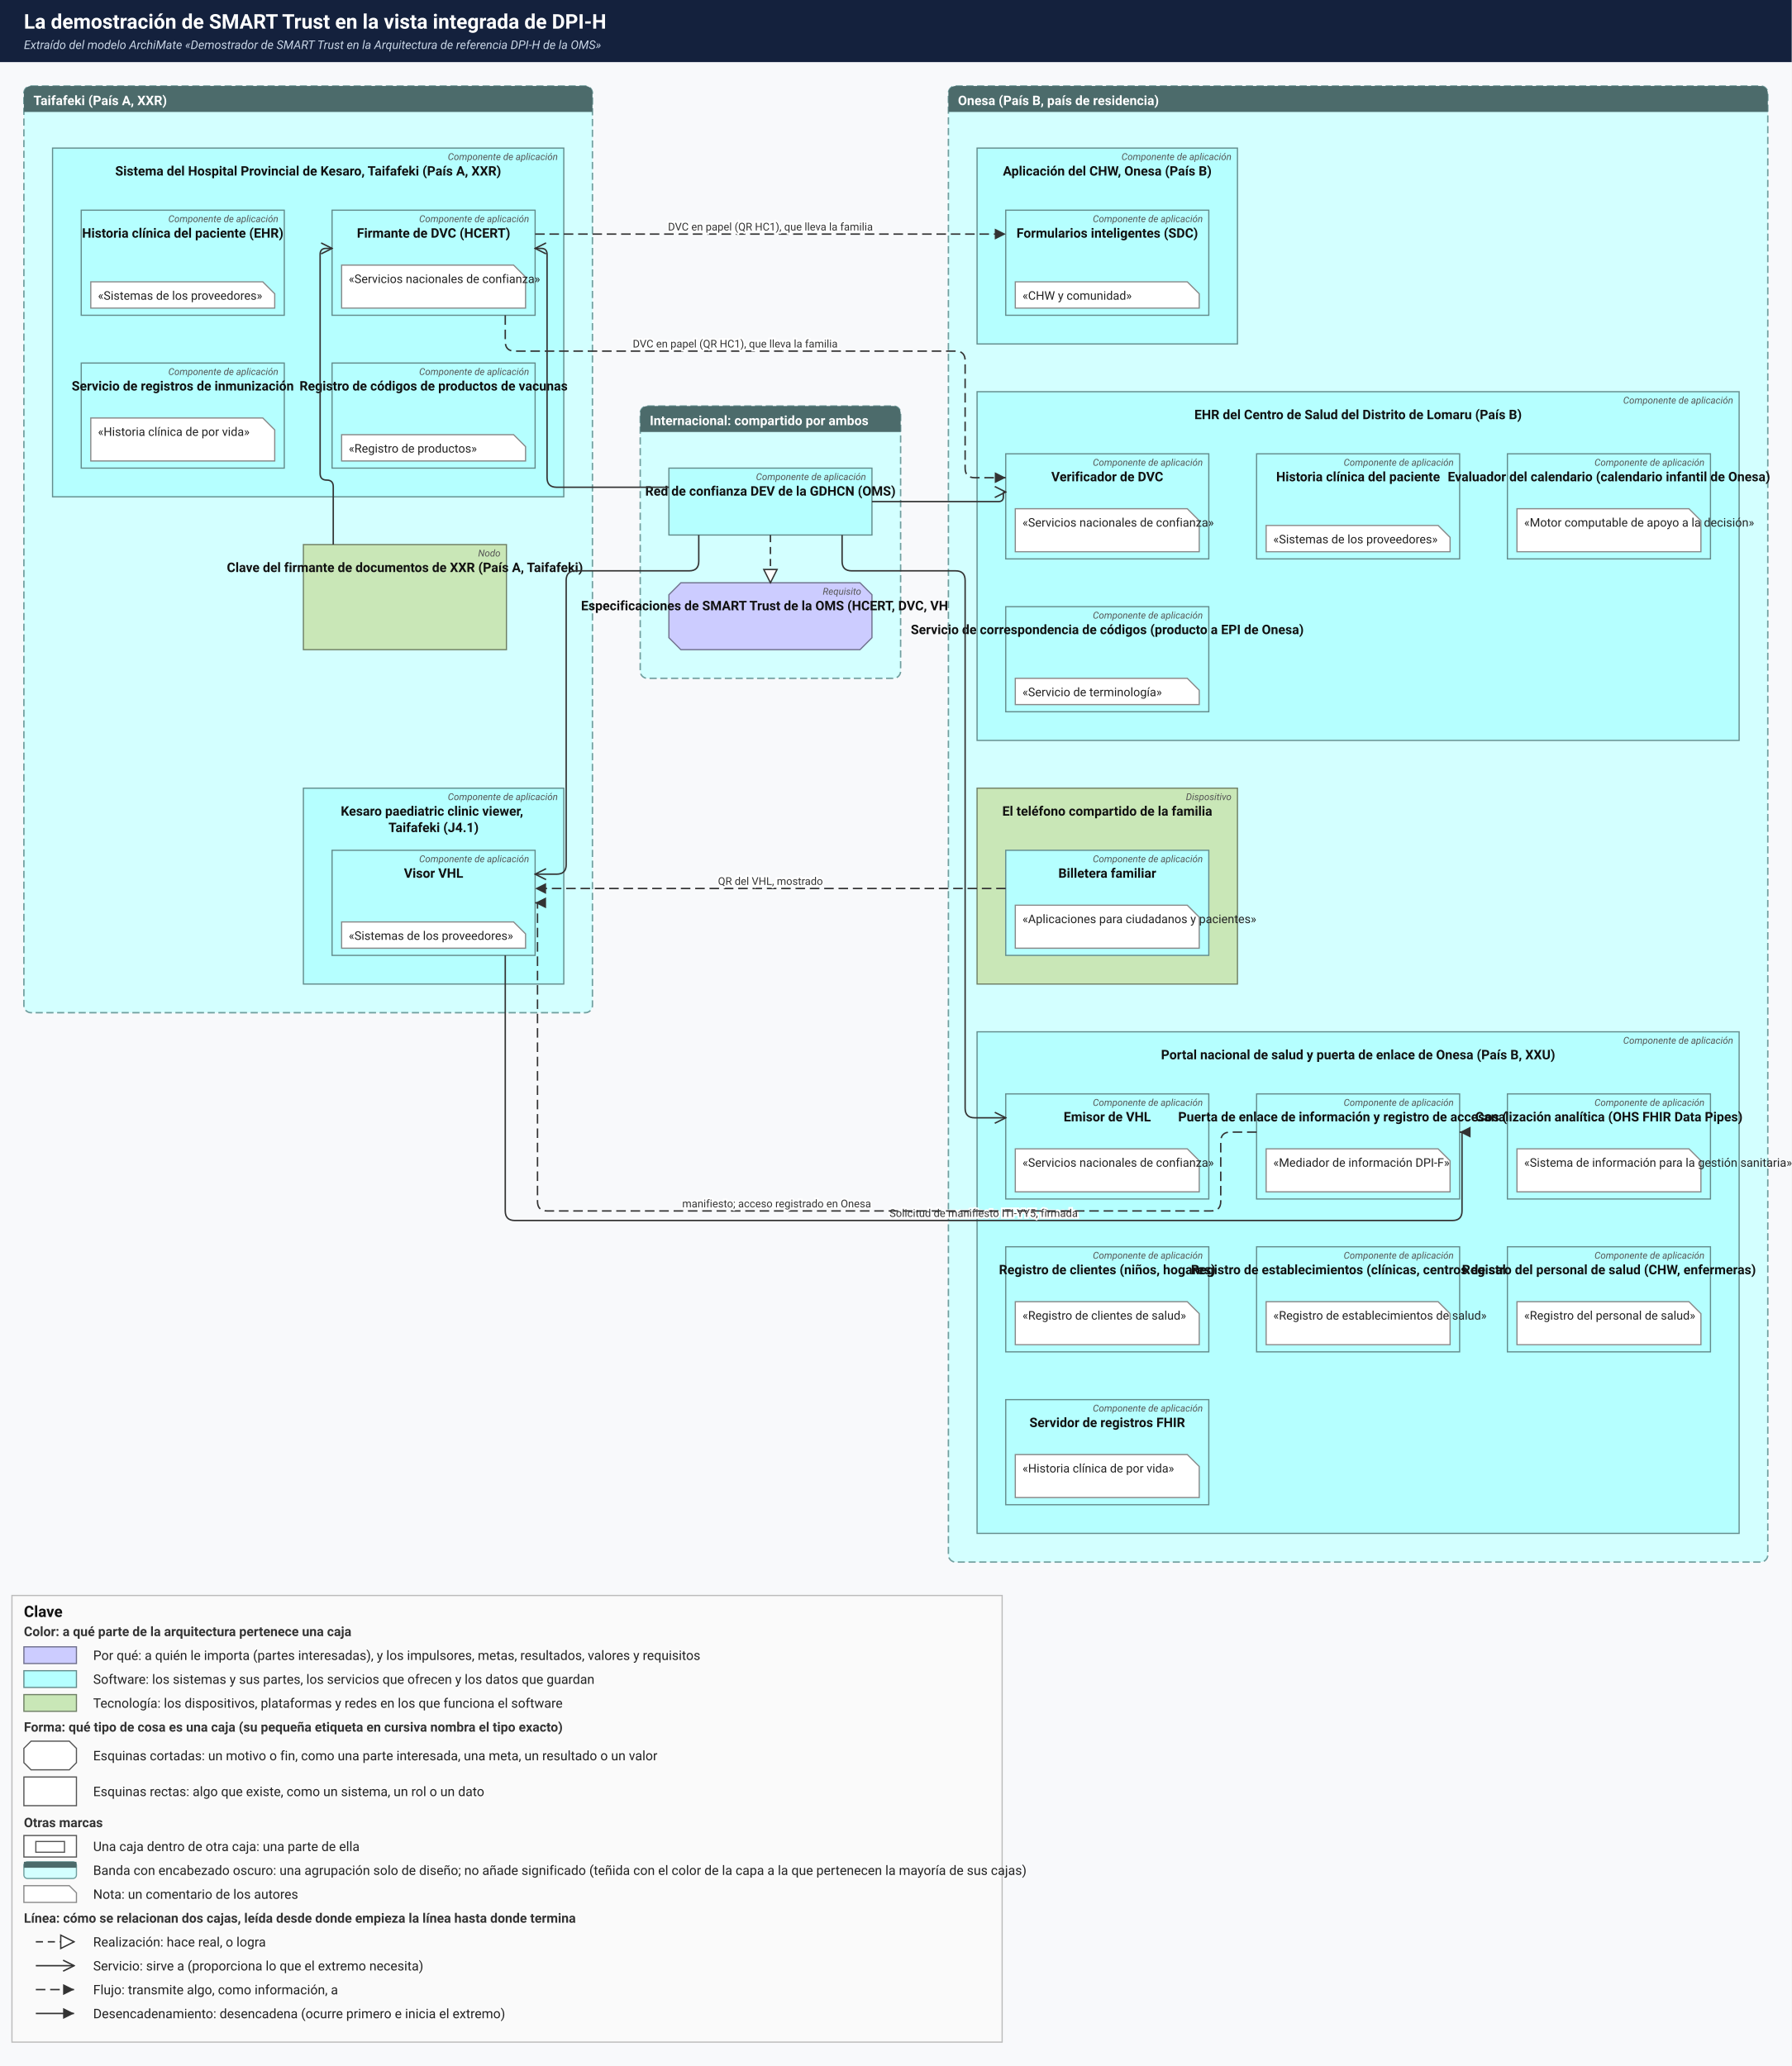
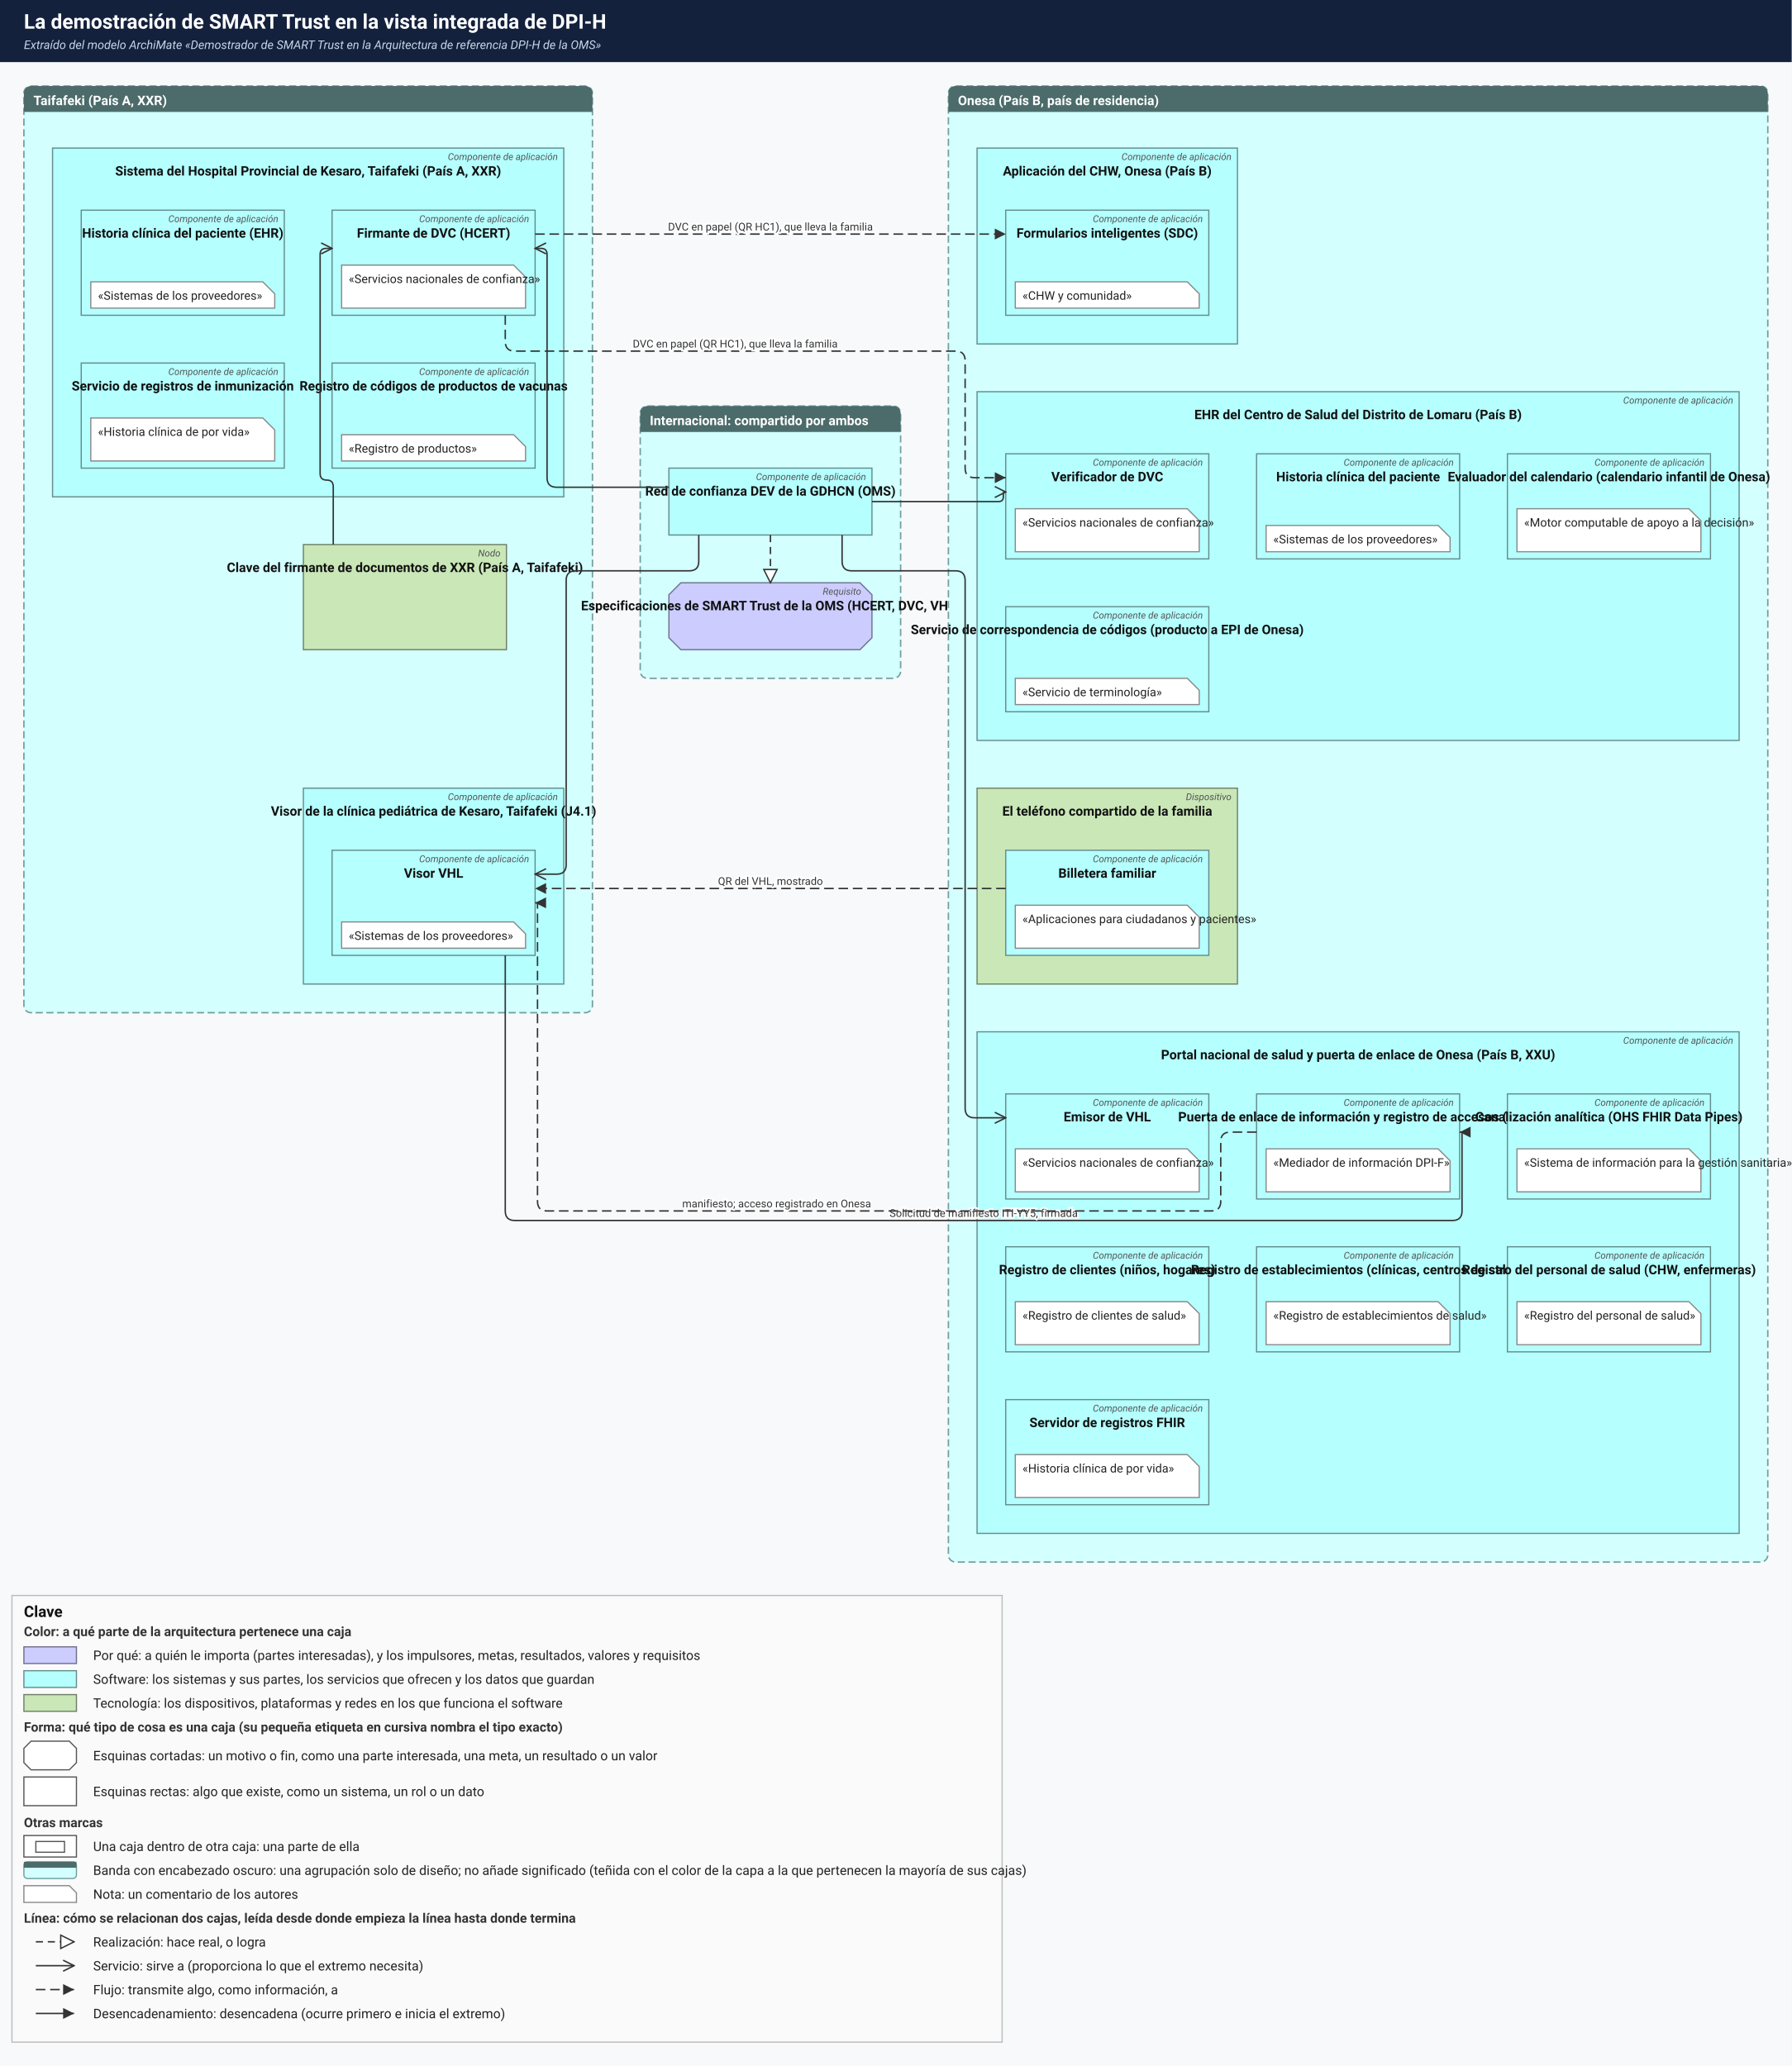
<svg xmlns="http://www.w3.org/2000/svg" viewBox="4 -48 1500 1730" width="1500" height="1730" role="img" aria-labelledby="av-title">
  <style>
.av-name{font:600 11px system-ui, -apple-system, "Segoe UI", Roboto, "Helvetica Neue", Arial, "Noto Sans", sans-serif;fill:#111}
.av-type{font:italic 8px system-ui, -apple-system, "Segoe UI", Roboto, "Helvetica Neue", Arial, "Noto Sans", sans-serif;fill:#555}
.av-group{font:600 11px system-ui, -apple-system, "Segoe UI", Roboto, "Helvetica Neue", Arial, "Noto Sans", sans-serif;fill:#333}
.av-note{font:10px system-ui, -apple-system, "Segoe UI", Roboto, "Helvetica Neue", Arial, "Noto Sans", sans-serif;fill:#222}
.av-key{font:11px system-ui, -apple-system, "Segoe UI", Roboto, "Helvetica Neue", Arial, "Noto Sans", sans-serif;fill:#222}
.av-keyh{font:600 11px system-ui, -apple-system, "Segoe UI", Roboto, "Helvetica Neue", Arial, "Noto Sans", sans-serif;fill:#333}
.av-keyt{font:700 13px system-ui, -apple-system, "Segoe UI", Roboto, "Helvetica Neue", Arial, "Noto Sans", sans-serif;fill:#111}
.av-rel{font:9px system-ui, -apple-system, "Segoe UI", Roboto, "Helvetica Neue", Arial, "Noto Sans", sans-serif;fill:#333;paint-order:stroke;stroke:#fff;stroke-width:3px}
a:hover rect,a:hover polygon,a:focus rect,a:focus polygon{stroke:#06c;stroke-width:2.5}
</style>
  <defs>
    <marker id="arrow-open" viewBox="0 0 12 12" refX="11" refY="6" markerWidth="11" markerHeight="11" orient="auto-start-reverse" markerUnits="userSpaceOnUse">
      <path d="M1 1 L11 6 L1 11" fill="none" stroke="#333" stroke-width="1.3" />
    </marker>
    <marker id="arrow-filled" viewBox="0 0 12 12" refX="11" refY="6" markerWidth="11" markerHeight="11" orient="auto-start-reverse" markerUnits="userSpaceOnUse">
      <path d="M1 1 L11 6 L1 11 Z" fill="#333" />
    </marker>
    <marker id="arrow-small" viewBox="0 0 10 10" refX="9" refY="5" markerWidth="8" markerHeight="8" orient="auto-start-reverse" markerUnits="userSpaceOnUse">
      <path d="M1 1 L9 5 L1 9" fill="none" stroke="#333" stroke-width="1.2" />
    </marker>
    <marker id="triangle-hollow" viewBox="0 0 14 14" refX="13" refY="7" markerWidth="13" markerHeight="13" orient="auto-start-reverse" markerUnits="userSpaceOnUse">
      <path d="M1 1 L13 7 L1 13 Z" fill="#fff" stroke="#333" stroke-width="1.2" />
    </marker>
    <marker id="diamond-filled" viewBox="0 0 16 10" refX="1" refY="5" markerWidth="16" markerHeight="10" orient="auto-start-reverse" markerUnits="userSpaceOnUse">
      <path d="M1 5 L8 1 L15 5 L8 9 Z" fill="#333" />
    </marker>
    <marker id="diamond-hollow" viewBox="0 0 16 10" refX="1" refY="5" markerWidth="16" markerHeight="10" orient="auto-start-reverse" markerUnits="userSpaceOnUse">
      <path d="M1 5 L8 1 L15 5 L8 9 Z" fill="#fff" stroke="#333" stroke-width="1.2" />
    </marker>
    <marker id="dot" viewBox="0 0 8 8" refX="4" refY="4" markerWidth="7" markerHeight="7" orient="auto" markerUnits="userSpaceOnUse">
      <circle cx="4" cy="4" r="3.2" fill="#333" />
    </marker>
    <pattern id="missing" width="8" height="8" patternUnits="userSpaceOnUse" patternTransform="rotate(45)">
      <rect width="8" height="8" fill="#fff" />
      <line x1="0" y1="0" x2="0" y2="8" stroke="#d33" stroke-width="2" />
    </pattern>
  </defs>
  <rect x="4" y="-48" width="1500" height="1730" fill="#f8f9fb" />
  <rect x="4" y="-48" width="1500" height="52" fill="#14213d" />
  <text x="24" y="-24" style="font:700 17px system-ui, -apple-system, &quot;Segoe UI&quot;, Roboto, &quot;Helvetica Neue&quot;, Arial, &quot;Noto Sans&quot;, sans-serif;fill:#fff">La demostración de SMART Trust en la vista integrada de DPI-H</text>
  <text x="24" y="-7" style="font:italic 10px system-ui, -apple-system, &quot;Segoe UI&quot;, Roboto, &quot;Helvetica Neue&quot;, Arial, &quot;Noto Sans&quot;, sans-serif;fill:#c9d6e6">Extraído del modelo ArchiMate «Demostrador de SMART Trust en la Arquitectura de referencia DPI-H de la OMS»</text>
  <a href="../../../es/smart-trust-demo/archimate/0.1.0/element/taifafeki-country-a-xxr/" target="_top">
    <rect x="24" y="24" width="476" height="776" rx="6" fill="#d3ffff" stroke="#709e9e" stroke-width="1.2" stroke-dasharray="6 3" />
    <path d="M24 30 a6 6 0 0 1 6 -6 h464 a6 6 0 0 1 6 6 v15.75 h-476 z" fill="#4c6b6b" />
    <text class="av-group" x="32" y="40" style="fill:#fff">Taifafeki (País A, XXR)</text>
  </a>
  <a href="../../../es/smart-trust-demo/archimate/0.1.0/element/kesaro-provincial-hospital-system-taifafeki-country-a-xxr/" target="_top">
    <rect x="48" y="76" width="428" height="292" fill="#b5ffff" stroke="#648c8c" stroke-width="1" />
    <text class="av-type" x="471" y="86" text-anchor="end">Componente de aplicación</text>
    <text class="av-name" x="262" y="99" text-anchor="middle">
      <tspan x="262" dy="0">Sistema del Hospital Provincial de Kesaro, Taifafeki (País A, XXR)</tspan>
    </text>
  </a>
  <a href="../../../es/smart-trust-demo/archimate/0.1.0/element/patient-record-ehr/" target="_top">
    <rect x="72" y="128" width="170" height="88" fill="#b5ffff" stroke="#648c8c" stroke-width="1" />
    <text class="av-type" x="237" y="138" text-anchor="end">Componente de aplicación</text>
    <text class="av-name" x="157" y="151" text-anchor="middle">
      <tspan x="157" dy="0">Historia clínica del paciente (EHR)</tspan>
    </text>
  </a>
  <g class="av-n">
    <polygon points="80,188 224,188 234,198 234,210 80,210" fill="#ffffff" stroke="#888" />
    <text class="av-note" x="86" y="203">
      <tspan x="86" dy="0">«Sistemas de los proveedores»</tspan>
    </text>
  </g>
  <a href="../../../es/smart-trust-demo/archimate/0.1.0/element/dvc-signer-hcert/" target="_top">
    <rect x="282" y="128" width="170" height="88" fill="#b5ffff" stroke="#648c8c" stroke-width="1" />
    <text class="av-type" x="447" y="138" text-anchor="end">Componente de aplicación</text>
    <text class="av-name" x="367" y="151" text-anchor="middle">
      <tspan x="367" dy="0">Firmante de DVC (HCERT)</tspan>
    </text>
  </a>
  <g class="av-n">
    <polygon points="290,174 434,174 444,184 444,210 290,210" fill="#ffffff" stroke="#888" />
    <text class="av-note" x="296" y="189">
      <tspan x="296" dy="0">«Servicios nacionales de confianza»</tspan>
    </text>
  </g>
  <a href="../../../es/smart-trust-demo/archimate/0.1.0/element/immunization-record-service/" target="_top">
    <rect x="72" y="256" width="170" height="88" fill="#b5ffff" stroke="#648c8c" stroke-width="1" />
    <text class="av-type" x="237" y="266" text-anchor="end">Componente de aplicación</text>
    <text class="av-name" x="157" y="279" text-anchor="middle">
      <tspan x="157" dy="0">Servicio de registros de inmunización</tspan>
    </text>
  </a>
  <g class="av-n">
    <polygon points="80,302 224,302 234,312 234,338 80,338" fill="#ffffff" stroke="#888" />
    <text class="av-note" x="86" y="317">
      <tspan x="86" dy="0">«Historia clínica de por vida»</tspan>
    </text>
  </g>
  <a href="../../../es/smart-trust-demo/archimate/0.1.0/element/vaccine-product-code-registry/" target="_top">
    <rect x="282" y="256" width="170" height="88" fill="#b5ffff" stroke="#648c8c" stroke-width="1" />
    <text class="av-type" x="447" y="266" text-anchor="end">Componente de aplicación</text>
    <text class="av-name" x="367" y="279" text-anchor="middle">
      <tspan x="367" dy="0">Registro de códigos de productos de vacunas</tspan>
    </text>
  </a>
  <g class="av-n">
    <polygon points="290,316 434,316 444,326 444,338 290,338" fill="#ffffff" stroke="#888" />
    <text class="av-note" x="296" y="331">
      <tspan x="296" dy="0">«Registro de productos»</tspan>
    </text>
  </g>
  <a href="../../../es/smart-trust-demo/archimate/0.1.0/element/xxr-document-signer-key-country-a-taifafeki/" target="_top">
    <rect x="258" y="408" width="170" height="88" fill="#c9e7b7" stroke="#6f7f65" stroke-width="1" />
    <text class="av-type" x="423" y="418" text-anchor="end">Nodo</text>
    <text class="av-name" x="343" y="431" text-anchor="middle">
      <tspan x="343" dy="0">Clave del firmante de documentos de XXR (País A, Taifafeki)</tspan>
    </text>
  </a>
  <a href="../../../es/smart-trust-demo/archimate/0.1.0/element/kesaro-paediatric-clinic-viewer-taifafeki-j4-1/" target="_top">
    <rect x="258" y="612" width="218" height="164" fill="#b5ffff" stroke="#648c8c" stroke-width="1" />
    <text class="av-type" x="471" y="622" text-anchor="end">Componente de aplicación</text>
    <text class="av-name" x="367" y="635" text-anchor="middle">
-       <tspan x="367" dy="0">Kesaro paediatric clinic viewer,</tspan>
-       <tspan x="367" dy="13.75">Taifafeki (J4.1)</tspan>
+       <tspan x="367" dy="0">Visor de la clínica pediátrica de Kesaro, Taifafeki (J4.1)</tspan>
    </text>
  </a>
  <a href="../../../es/smart-trust-demo/archimate/0.1.0/element/vhl-viewer/" target="_top">
    <rect x="282" y="664" width="170" height="88" fill="#b5ffff" stroke="#648c8c" stroke-width="1" />
    <text class="av-type" x="447" y="674" text-anchor="end">Componente de aplicación</text>
    <text class="av-name" x="367" y="687" text-anchor="middle">
      <tspan x="367" dy="0">Visor VHL</tspan>
    </text>
  </a>
  <g class="av-n">
    <polygon points="290,724 434,724 444,734 444,746 290,746" fill="#ffffff" stroke="#888" />
    <text class="av-note" x="296" y="739">
      <tspan x="296" dy="0">«Sistemas de los proveedores»</tspan>
    </text>
  </g>
  <a href="../../../es/smart-trust-demo/archimate/0.1.0/element/international-shared-by-both/" target="_top">
    <rect x="540" y="292" width="218" height="228" rx="6" fill="#d3ffff" stroke="#709e9e" stroke-width="1.2" stroke-dasharray="6 3" />
    <path d="M540 298 a6 6 0 0 1 6 -6 h206 a6 6 0 0 1 6 6 v15.75 h-218 z" fill="#4c6b6b" />
    <text class="av-group" x="548" y="308" style="fill:#fff">Internacional: compartido por ambos</text>
  </a>
  <a href="../../../es/smart-trust-demo/archimate/0.1.0/element/gdhcn-dev-trust-network-who/" target="_top">
    <rect x="564" y="344" width="170" height="56" fill="#b5ffff" stroke="#648c8c" stroke-width="1" />
    <text class="av-type" x="729" y="354" text-anchor="end">Componente de aplicación</text>
    <text class="av-name" x="649" y="367" text-anchor="middle">
      <tspan x="649" dy="0">Red de confianza DEV de la GDHCN (OMS)</tspan>
    </text>
  </a>
  <a href="../../../es/smart-trust-demo/archimate/0.1.0/element/who-smart-trust-specifications-hcert-dvc-vhl/" target="_top">
    <polygon points="574,440 724,440 734,450 734,486 724,496 574,496 564,486 564,450" fill="#ccccff" stroke="#70708c" stroke-width="1" />
    <text class="av-type" x="725" y="450" text-anchor="end">Requisito</text>
    <text class="av-name" x="649" y="463" text-anchor="middle">
      <tspan x="649" dy="0">Especificaciones de SMART Trust de la OMS (HCERT, DVC, VHL)</tspan>
    </text>
  </a>
  <a href="../../../es/smart-trust-demo/archimate/0.1.0/element/onesa-country-b-home/" target="_top">
    <rect x="798" y="24" width="686" height="1236" rx="6" fill="#d3ffff" stroke="#709e9e" stroke-width="1.2" stroke-dasharray="6 3" />
    <path d="M798 30 a6 6 0 0 1 6 -6 h674 a6 6 0 0 1 6 6 v15.75 h-686 z" fill="#4c6b6b" />
    <text class="av-group" x="806" y="40" style="fill:#fff">Onesa (País B, país de residencia)</text>
  </a>
  <a href="../../../es/smart-trust-demo/archimate/0.1.0/element/chw-app-onesa-country-b/" target="_top">
    <rect x="822" y="76" width="218" height="164" fill="#b5ffff" stroke="#648c8c" stroke-width="1" />
    <text class="av-type" x="1035" y="86" text-anchor="end">Componente de aplicación</text>
    <text class="av-name" x="931" y="99" text-anchor="middle">
      <tspan x="931" dy="0">Aplicación del CHW, Onesa (País B)</tspan>
    </text>
  </a>
  <a href="../../../es/smart-trust-demo/archimate/0.1.0/element/smart-forms-sdc/" target="_top">
    <rect x="846" y="128" width="170" height="88" fill="#b5ffff" stroke="#648c8c" stroke-width="1" />
    <text class="av-type" x="1011" y="138" text-anchor="end">Componente de aplicación</text>
    <text class="av-name" x="931" y="151" text-anchor="middle">
      <tspan x="931" dy="0">Formularios inteligentes (SDC)</tspan>
    </text>
  </a>
  <g class="av-n">
    <polygon points="854,188 998,188 1008,198 1008,210 854,210" fill="#ffffff" stroke="#888" />
    <text class="av-note" x="860" y="203">
      <tspan x="860" dy="0">«CHW y comunidad»</tspan>
    </text>
  </g>
  <a href="../../../es/smart-trust-demo/archimate/0.1.0/element/lomaru-district-health-center-ehr-country-b/" target="_top">
    <rect x="822" y="280" width="638" height="292" fill="#b5ffff" stroke="#648c8c" stroke-width="1" />
    <text class="av-type" x="1455" y="290" text-anchor="end">Componente de aplicación</text>
    <text class="av-name" x="1141" y="303" text-anchor="middle">
      <tspan x="1141" dy="0">EHR del Centro de Salud del Distrito de Lomaru (País B)</tspan>
    </text>
  </a>
  <a href="../../../es/smart-trust-demo/archimate/0.1.0/element/dvc-verifier/" target="_top">
    <rect x="846" y="332" width="170" height="88" fill="#b5ffff" stroke="#648c8c" stroke-width="1" />
    <text class="av-type" x="1011" y="342" text-anchor="end">Componente de aplicación</text>
    <text class="av-name" x="931" y="355" text-anchor="middle">
      <tspan x="931" dy="0">Verificador de DVC</tspan>
    </text>
  </a>
  <g class="av-n">
    <polygon points="854,378 998,378 1008,388 1008,414 854,414" fill="#ffffff" stroke="#888" />
    <text class="av-note" x="860" y="393">
      <tspan x="860" dy="0">«Servicios nacionales de confianza»</tspan>
    </text>
  </g>
  <a href="../../../es/smart-trust-demo/archimate/0.1.0/element/patient-record/" target="_top">
    <rect x="1056" y="332" width="170" height="88" fill="#b5ffff" stroke="#648c8c" stroke-width="1" />
    <text class="av-type" x="1221" y="342" text-anchor="end">Componente de aplicación</text>
    <text class="av-name" x="1141" y="355" text-anchor="middle">
      <tspan x="1141" dy="0">Historia clínica del paciente</tspan>
    </text>
  </a>
  <g class="av-n">
    <polygon points="1064,392 1208,392 1218,402 1218,414 1064,414" fill="#ffffff" stroke="#888" />
    <text class="av-note" x="1070" y="407">
      <tspan x="1070" dy="0">«Sistemas de los proveedores»</tspan>
    </text>
  </g>
-   <a href="../../../es/smart-trust-demo/archimate/0.1.0/element/schedule-evaluator-onesan-infant-schedule/" target="_top">
+   <a href="../../../es/smart-trust-demo/archimate/0.1.0/element/schedule-evaluator-onesa-infant-schedule/" target="_top">
    <rect x="1266" y="332" width="170" height="88" fill="#b5ffff" stroke="#648c8c" stroke-width="1" />
    <text class="av-type" x="1431" y="342" text-anchor="end">Componente de aplicación</text>
    <text class="av-name" x="1351" y="355" text-anchor="middle">
      <tspan x="1351" dy="0">Evaluador del calendario (calendario infantil de Onesa)</tspan>
    </text>
  </a>
  <g class="av-n">
    <polygon points="1274,378 1418,378 1428,388 1428,414 1274,414" fill="#ffffff" stroke="#888" />
    <text class="av-note" x="1280" y="393">
      <tspan x="1280" dy="0">«Motor computable de apoyo a la decisión»</tspan>
    </text>
  </g>
-   <a href="../../../es/smart-trust-demo/archimate/0.1.0/element/code-mapping-service-product-to-onesan-epi/" target="_top">
+   <a href="../../../es/smart-trust-demo/archimate/0.1.0/element/code-mapping-service-product-to-onesa-epi/" target="_top">
    <rect x="846" y="460" width="170" height="88" fill="#b5ffff" stroke="#648c8c" stroke-width="1" />
    <text class="av-type" x="1011" y="470" text-anchor="end">Componente de aplicación</text>
    <text class="av-name" x="931" y="483" text-anchor="middle">
      <tspan x="931" dy="0">Servicio de correspondencia de códigos (producto a EPI de Onesa)</tspan>
    </text>
  </a>
  <g class="av-n">
    <polygon points="854,520 998,520 1008,530 1008,542 854,542" fill="#ffffff" stroke="#888" />
    <text class="av-note" x="860" y="535">
      <tspan x="860" dy="0">«Servicio de terminología»</tspan>
    </text>
  </g>
  <a href="../../../es/smart-trust-demo/archimate/0.1.0/element/the-family-s-shared-phone/" target="_top">
    <rect x="822" y="612" width="218" height="164" fill="#c9e7b7" stroke="#6f7f65" stroke-width="1" />
    <text class="av-type" x="1035" y="622" text-anchor="end">Dispositivo</text>
    <text class="av-name" x="931" y="635" text-anchor="middle">
      <tspan x="931" dy="0">El teléfono compartido de la familia</tspan>
    </text>
  </a>
  <a href="../../../es/smart-trust-demo/archimate/0.1.0/element/family-wallet/" target="_top">
    <rect x="846" y="664" width="170" height="88" fill="#b5ffff" stroke="#648c8c" stroke-width="1" />
    <text class="av-type" x="1011" y="674" text-anchor="end">Componente de aplicación</text>
    <text class="av-name" x="931" y="687" text-anchor="middle">
      <tspan x="931" dy="0">Billetera familiar</tspan>
    </text>
  </a>
  <g class="av-n">
    <polygon points="854,710 998,710 1008,720 1008,746 854,746" fill="#ffffff" stroke="#888" />
    <text class="av-note" x="860" y="725">
      <tspan x="860" dy="0">«Aplicaciones para ciudadanos y pacientes»</tspan>
    </text>
  </g>
  <a href="../../../es/smart-trust-demo/archimate/0.1.0/element/onesa-national-health-portal-and-gateway-country-b-xxu/" target="_top">
    <rect x="822" y="816" width="638" height="420" fill="#b5ffff" stroke="#648c8c" stroke-width="1" />
    <text class="av-type" x="1455" y="826" text-anchor="end">Componente de aplicación</text>
    <text class="av-name" x="1141" y="839" text-anchor="middle">
      <tspan x="1141" dy="0">Portal nacional de salud y puerta de enlace de Onesa (País B, XXU)</tspan>
    </text>
  </a>
  <a href="../../../es/smart-trust-demo/archimate/0.1.0/element/vhl-issuer/" target="_top">
    <rect x="846" y="868" width="170" height="88" fill="#b5ffff" stroke="#648c8c" stroke-width="1" />
    <text class="av-type" x="1011" y="878" text-anchor="end">Componente de aplicación</text>
    <text class="av-name" x="931" y="891" text-anchor="middle">
      <tspan x="931" dy="0">Emisor de VHL</tspan>
    </text>
  </a>
  <g class="av-n">
    <polygon points="854,914 998,914 1008,924 1008,950 854,950" fill="#ffffff" stroke="#888" />
    <text class="av-note" x="860" y="929">
      <tspan x="860" dy="0">«Servicios nacionales de confianza»</tspan>
    </text>
  </g>
  <a href="../../../es/smart-trust-demo/archimate/0.1.0/element/information-gateway-and-access-log-ohs/" target="_top">
    <rect x="1056" y="868" width="170" height="88" fill="#b5ffff" stroke="#648c8c" stroke-width="1" />
    <text class="av-type" x="1221" y="878" text-anchor="end">Componente de aplicación</text>
    <text class="av-name" x="1141" y="891" text-anchor="middle">
      <tspan x="1141" dy="0">Puerta de enlace de información y registro de accesos (OHS)</tspan>
    </text>
  </a>
  <g class="av-n">
    <polygon points="1064,914 1208,914 1218,924 1218,950 1064,950" fill="#ffffff" stroke="#888" />
    <text class="av-note" x="1070" y="929">
      <tspan x="1070" dy="0">«Mediador de información DPI-F»</tspan>
    </text>
  </g>
  <a href="../../../es/smart-trust-demo/archimate/0.1.0/element/analytics-pipeline-ohs-fhir-data-pipes/" target="_top">
    <rect x="1266" y="868" width="170" height="88" fill="#b5ffff" stroke="#648c8c" stroke-width="1" />
    <text class="av-type" x="1431" y="878" text-anchor="end">Componente de aplicación</text>
    <text class="av-name" x="1351" y="891" text-anchor="middle">
      <tspan x="1351" dy="0">Canalización analítica (OHS FHIR Data Pipes)</tspan>
    </text>
  </a>
  <g class="av-n">
    <polygon points="1274,914 1418,914 1428,924 1428,950 1274,950" fill="#ffffff" stroke="#888" />
    <text class="av-note" x="1280" y="929">
      <tspan x="1280" dy="0">«Sistema de información para la gestión sanitaria»</tspan>
    </text>
  </g>
  <a href="../../../es/smart-trust-demo/archimate/0.1.0/element/client-registry-children-households/" target="_top">
    <rect x="846" y="996" width="170" height="88" fill="#b5ffff" stroke="#648c8c" stroke-width="1" />
    <text class="av-type" x="1011" y="1006" text-anchor="end">Componente de aplicación</text>
    <text class="av-name" x="931" y="1019" text-anchor="middle">
      <tspan x="931" dy="0">Registro de clientes (niños, hogares)</tspan>
    </text>
  </a>
  <g class="av-n">
    <polygon points="854,1042 998,1042 1008,1052 1008,1078 854,1078" fill="#ffffff" stroke="#888" />
    <text class="av-note" x="860" y="1057">
      <tspan x="860" dy="0">«Registro de clientes de salud»</tspan>
    </text>
  </g>
  <a href="../../../es/smart-trust-demo/archimate/0.1.0/element/facility-registry-clinics-health-centres/" target="_top">
    <rect x="1056" y="996" width="170" height="88" fill="#b5ffff" stroke="#648c8c" stroke-width="1" />
    <text class="av-type" x="1221" y="1006" text-anchor="end">Componente de aplicación</text>
    <text class="av-name" x="1141" y="1019" text-anchor="middle">
      <tspan x="1141" dy="0">Registro de establecimientos (clínicas, centros de salud)</tspan>
    </text>
  </a>
  <g class="av-n">
    <polygon points="1064,1042 1208,1042 1218,1052 1218,1078 1064,1078" fill="#ffffff" stroke="#888" />
    <text class="av-note" x="1070" y="1057">
      <tspan x="1070" dy="0">«Registro de establecimientos de salud»</tspan>
    </text>
  </g>
  <a href="../../../es/smart-trust-demo/archimate/0.1.0/element/health-workforce-registry-chws-nurses/" target="_top">
    <rect x="1266" y="996" width="170" height="88" fill="#b5ffff" stroke="#648c8c" stroke-width="1" />
    <text class="av-type" x="1431" y="1006" text-anchor="end">Componente de aplicación</text>
    <text class="av-name" x="1351" y="1019" text-anchor="middle">
      <tspan x="1351" dy="0">Registro del personal de salud (CHW, enfermeras)</tspan>
    </text>
  </a>
  <g class="av-n">
    <polygon points="1274,1042 1418,1042 1428,1052 1428,1078 1274,1078" fill="#ffffff" stroke="#888" />
    <text class="av-note" x="1280" y="1057">
      <tspan x="1280" dy="0">«Registro del personal de salud»</tspan>
    </text>
  </g>
  <a href="../../../es/smart-trust-demo/archimate/0.1.0/element/fhir-record-server/" target="_top">
    <rect x="846" y="1124" width="170" height="88" fill="#b5ffff" stroke="#648c8c" stroke-width="1" />
    <text class="av-type" x="1011" y="1134" text-anchor="end">Componente de aplicación</text>
    <text class="av-name" x="931" y="1147" text-anchor="middle">
      <tspan x="931" dy="0">Servidor de registros FHIR</tspan>
    </text>
  </a>
  <g class="av-n">
    <polygon points="854,1170 998,1170 1008,1180 1008,1206 854,1206" fill="#ffffff" stroke="#888" />
    <text class="av-note" x="860" y="1185">
      <tspan x="860" dy="0">«Historia clínica de por vida»</tspan>
    </text>
  </g>
  <a href="../../../es/smart-trust-demo/archimate/0.1.0/relationship/id-08909a1d794551be8b82d3982bc77dbb/" target="_top">
    <path d="M452 148 L641 148 Q649 148 657 148 L846 148" fill="none" stroke="#333" stroke-width="1.2" stroke-dasharray="8 4" marker-end="url(#arrow-filled)" />
    <path d="M452 148 L641 148 Q649 148 657 148 L846 148" fill="none" stroke="transparent" stroke-width="8" />
    <text class="av-rel" x="649" y="145" text-anchor="middle">DVC en papel (QR HC1), que lleva la familia</text>
  </a>
  <a href="../../../es/smart-trust-demo/archimate/0.1.0/relationship/id-d714178bc5a85f618b0bf064cb27ec13/" target="_top">
    <path d="M427 216 L427 238 Q427 246 435 246 L612 246 Q620 246 628 246 L804 246 Q812 246 812 254 L812 344 Q812 352 820 352 L846 352" fill="none" stroke="#333" stroke-width="1.2" stroke-dasharray="8 4" marker-end="url(#arrow-filled)" />
    <path d="M427 216 L427 238 Q427 246 435 246 L612 246 Q620 246 628 246 L804 246 Q812 246 812 254 L812 344 Q812 352 820 352 L846 352" fill="none" stroke="transparent" stroke-width="8" />
    <text class="av-rel" x="619.5" y="243" text-anchor="middle">DVC en papel (QR HC1), que lleva la familia</text>
  </a>
  <a href="../../../es/smart-trust-demo/archimate/0.1.0/relationship/id-86049b720d3859d0a068be07ab036556/" target="_top">
    <path d="M283 408 L283 359.5 Q283 354 277.5 354 L277.5 354 Q272 354 272 348.5 L272 165 Q272 160 277 160 L282 160" fill="none" stroke="#333" stroke-width="1.2" marker-end="url(#arrow-open)" />
    <path d="M283 408 L283 359.5 Q283 354 277.5 354 L277.5 354 Q272 354 272 348.5 L272 165 Q272 160 277 160 L282 160" fill="none" stroke="transparent" stroke-width="8" />
  </a>
  <a href="../../../es/smart-trust-demo/archimate/0.1.0/relationship/id-08726d2ea2745328af5e00b0a3016df9/" target="_top">
    <path d="M427 752 L427 855 Q427 863 427 871 L427 966 Q427 974 435 974 L1220 974 Q1228 974 1228 966 L1228 901 Q1228 900 1227 900 L1226 900" fill="none" stroke="#333" stroke-width="1.2" marker-end="url(#arrow-filled)" />
    <path d="M427 752 L427 855 Q427 863 427 871 L427 966 Q427 974 435 974 L1220 974 Q1228 974 1228 966 L1228 901 Q1228 900 1227 900 L1226 900" fill="none" stroke="transparent" stroke-width="8" />
    <text class="av-rel" x="827.5" y="971" text-anchor="middle">Solicitud de manifiesto ITI-YY5, firmada</text>
  </a>
  <a href="../../../es/smart-trust-demo/archimate/0.1.0/relationship/id-c29ac4e94ad8510387ab27f3860732bb/" target="_top">
    <path d="M564 360 L470 360 Q462 360 462 352 L462 165 Q462 160 457 160 L452 160" fill="none" stroke="#333" stroke-width="1.2" marker-end="url(#arrow-open)" />
    <path d="M564 360 L470 360 Q462 360 462 352 L462 165 Q462 160 457 160 L452 160" fill="none" stroke="transparent" stroke-width="8" />
  </a>
  <a href="../../../es/smart-trust-demo/archimate/0.1.0/relationship/id-3fcd420fef4b53f9abf4564080c02242/" target="_top">
    <path d="M589 400 L589 422 Q589 430 581 430 L486 430 Q478 430 478 438 L478 676 Q478 684 470 684 L452 684" fill="none" stroke="#333" stroke-width="1.2" marker-end="url(#arrow-open)" />
    <path d="M589 400 L589 422 Q589 430 581 430 L486 430 Q478 430 478 438 L478 676 Q478 684 470 684 L452 684" fill="none" stroke="transparent" stroke-width="8" />
  </a>
  <a href="../../../es/smart-trust-demo/archimate/0.1.0/relationship/id-3570f6ba70eb579aa52b8070e0ed3e36/" target="_top">
    <path d="M734 372 L840 372 Q844 372 844 368 L844 365 Q844 364 845 364 L846 364" fill="none" stroke="#333" stroke-width="1.2" marker-end="url(#arrow-open)" />
    <path d="M734 372 L840 372 Q844 372 844 368 L844 365 Q844 364 845 364 L846 364" fill="none" stroke="transparent" stroke-width="8" />
  </a>
  <a href="../../../es/smart-trust-demo/archimate/0.1.0/relationship/id-8d1cc9d960eb534dbaf113ae40b209c9/" target="_top">
    <path d="M709 400 L709 422 Q709 430 717 430 L804 430 Q812 430 812 438 L812 880 Q812 888 820 888 L846 888" fill="none" stroke="#333" stroke-width="1.2" marker-end="url(#arrow-open)" />
    <path d="M709 400 L709 422 Q709 430 717 430 L804 430 Q812 430 812 438 L812 880 Q812 888 820 888 L846 888" fill="none" stroke="transparent" stroke-width="8" />
  </a>
  <a href="../../../es/smart-trust-demo/archimate/0.1.0/relationship/id-1b17a63e22f754159d1d6d5ba5ffe112/" target="_top">
    <path d="M649 400 L649 440" fill="none" stroke="#333" stroke-width="1.2" stroke-dasharray="6 4" marker-end="url(#triangle-hollow)" />
    <path d="M649 400 L649 440" fill="none" stroke="transparent" stroke-width="8" />
  </a>
  <a href="../../../es/smart-trust-demo/archimate/0.1.0/relationship/id-0c2bb739f1165e89a5b8ed86d2b2af9c/" target="_top">
    <path d="M846 696 L657 696 Q649 696 641 696 L452 696" fill="none" stroke="#333" stroke-width="1.2" stroke-dasharray="8 4" marker-end="url(#arrow-filled)" />
    <path d="M846 696 L657 696 Q649 696 641 696 L452 696" fill="none" stroke="transparent" stroke-width="8" />
    <text class="av-rel" x="649" y="693" text-anchor="middle">QR del VHL, mostrado</text>
  </a>
  <a href="../../../es/smart-trust-demo/archimate/0.1.0/relationship/id-a4d84374b090508ab035cd743e378210/" target="_top">
    <path d="M1056 900 L1034 900 Q1026 900 1026 908 L1026 958 Q1026 966 1018 966 L662 966 Q654 966 646 966 L462 966 Q454 966 454 958 L454 709 Q454 708 453 708 L452 708" fill="none" stroke="#333" stroke-width="1.2" stroke-dasharray="8 4" marker-end="url(#arrow-filled)" />
    <path d="M1056 900 L1034 900 Q1026 900 1026 908 L1026 958 Q1026 966 1018 966 L662 966 Q654 966 646 966 L462 966 Q454 966 454 958 L454 709 Q454 708 453 708 L452 708" fill="none" stroke="transparent" stroke-width="8" />
    <text class="av-rel" x="654.2" y="963" text-anchor="middle">manifiesto; acceso registrado en Onesa</text>
  </a>
  <g class="av-legend">
    <rect x="14" y="1288" width="829" height="374" fill="#fafafa" stroke="#bbb" />
    <text class="av-keyt" x="24" y="1306">Clave</text>
    <text class="av-keyh" x="24" y="1322">Color: a qué parte de la arquitectura pertenece una caja</text>
    <rect x="24" y="1331" width="44" height="14" fill="#ccccff" stroke="#70708c" />
    <text class="av-key" x="82" y="1342">Por qué: a quién le importa (partes interesadas), y los impulsores, metas, resultados, valores y requisitos</text>
    <rect x="24" y="1351" width="44" height="14" fill="#b5ffff" stroke="#648c8c" />
    <text class="av-key" x="82" y="1362">Software: los sistemas y sus partes, los servicios que ofrecen y los datos que guardan</text>
    <rect x="24" y="1371" width="44" height="14" fill="#c9e7b7" stroke="#6f7f65" />
    <text class="av-key" x="82" y="1382">Tecnología: los dispositivos, plataformas y redes en los que funciona el software</text>
    <text class="av-keyh" x="24" y="1402">Forma: qué tipo de cosa es una caja (su pequeña etiqueta en cursiva nombra el tipo exacto)</text>
    <polygon points="30,1410 62,1410 68,1416 68,1428 62,1434 30,1434 24,1428 24,1416" fill="#fff" stroke="#555" />
    <text class="av-key" x="82" y="1426">Esquinas cortadas: un motivo o fin, como una parte interesada, una meta, un resultado o un valor</text>
    <rect x="24" y="1440" width="44" height="24" fill="#fff" stroke="#555" />
    <text class="av-key" x="82" y="1456">Esquinas rectas: algo que existe, como un sistema, un rol o un dato</text>
    <text class="av-keyh" x="24" y="1482">Otras marcas</text>
    <rect x="24" y="1489" width="44" height="18" fill="#fff" stroke="#555" />
    <rect x="34" y="1494" width="24" height="9" fill="#fff" stroke="#555" />
    <text class="av-key" x="82" y="1502">Una caja dentro de otra caja: una parte de ella</text>
    <rect x="24" y="1511" width="44" height="14" rx="3" fill="#d3ffff" stroke="#709e9e" />
    <rect x="24" y="1511" width="44" height="5" fill="#4c6b6b" />
    <text class="av-key" x="82" y="1522">Banda con encabezado oscuro: una agrupación solo de diseño; no añade significado (teñida con el color de la capa a la que pertenecen la mayoría de sus cajas)</text>
    <polygon points="24,1531 62,1531 68,1537 68,1545 24,1545" fill="#fff" stroke="#888" />
    <text class="av-key" x="82" y="1542">Nota: un comentario de los autores</text>
    <text class="av-keyh" x="24" y="1562">Línea: cómo se relacionan dos cajas, leída desde donde empieza la línea hasta donde termina</text>
    <path d="M34 1578 L66 1578" fill="none" stroke="#333" stroke-width="1.2" stroke-dasharray="6 4" marker-end="url(#triangle-hollow)" />
    <text class="av-key" x="82" y="1582">Realización: hace real, o logra</text>
    <path d="M34 1598 L66 1598" fill="none" stroke="#333" stroke-width="1.2" marker-end="url(#arrow-open)" />
    <text class="av-key" x="82" y="1602">Servicio: sirve a (proporciona lo que el extremo necesita)</text>
    <path d="M34 1618 L66 1618" fill="none" stroke="#333" stroke-width="1.2" stroke-dasharray="8 4" marker-end="url(#arrow-filled)" />
    <text class="av-key" x="82" y="1622">Flujo: transmite algo, como información, a</text>
    <path d="M34 1638 L66 1638" fill="none" stroke="#333" stroke-width="1.2" marker-end="url(#arrow-filled)" />
    <text class="av-key" x="82" y="1642">Desencadenamiento: desencadena (ocurre primero e inicia el extremo)</text>
  </g>
</svg>
